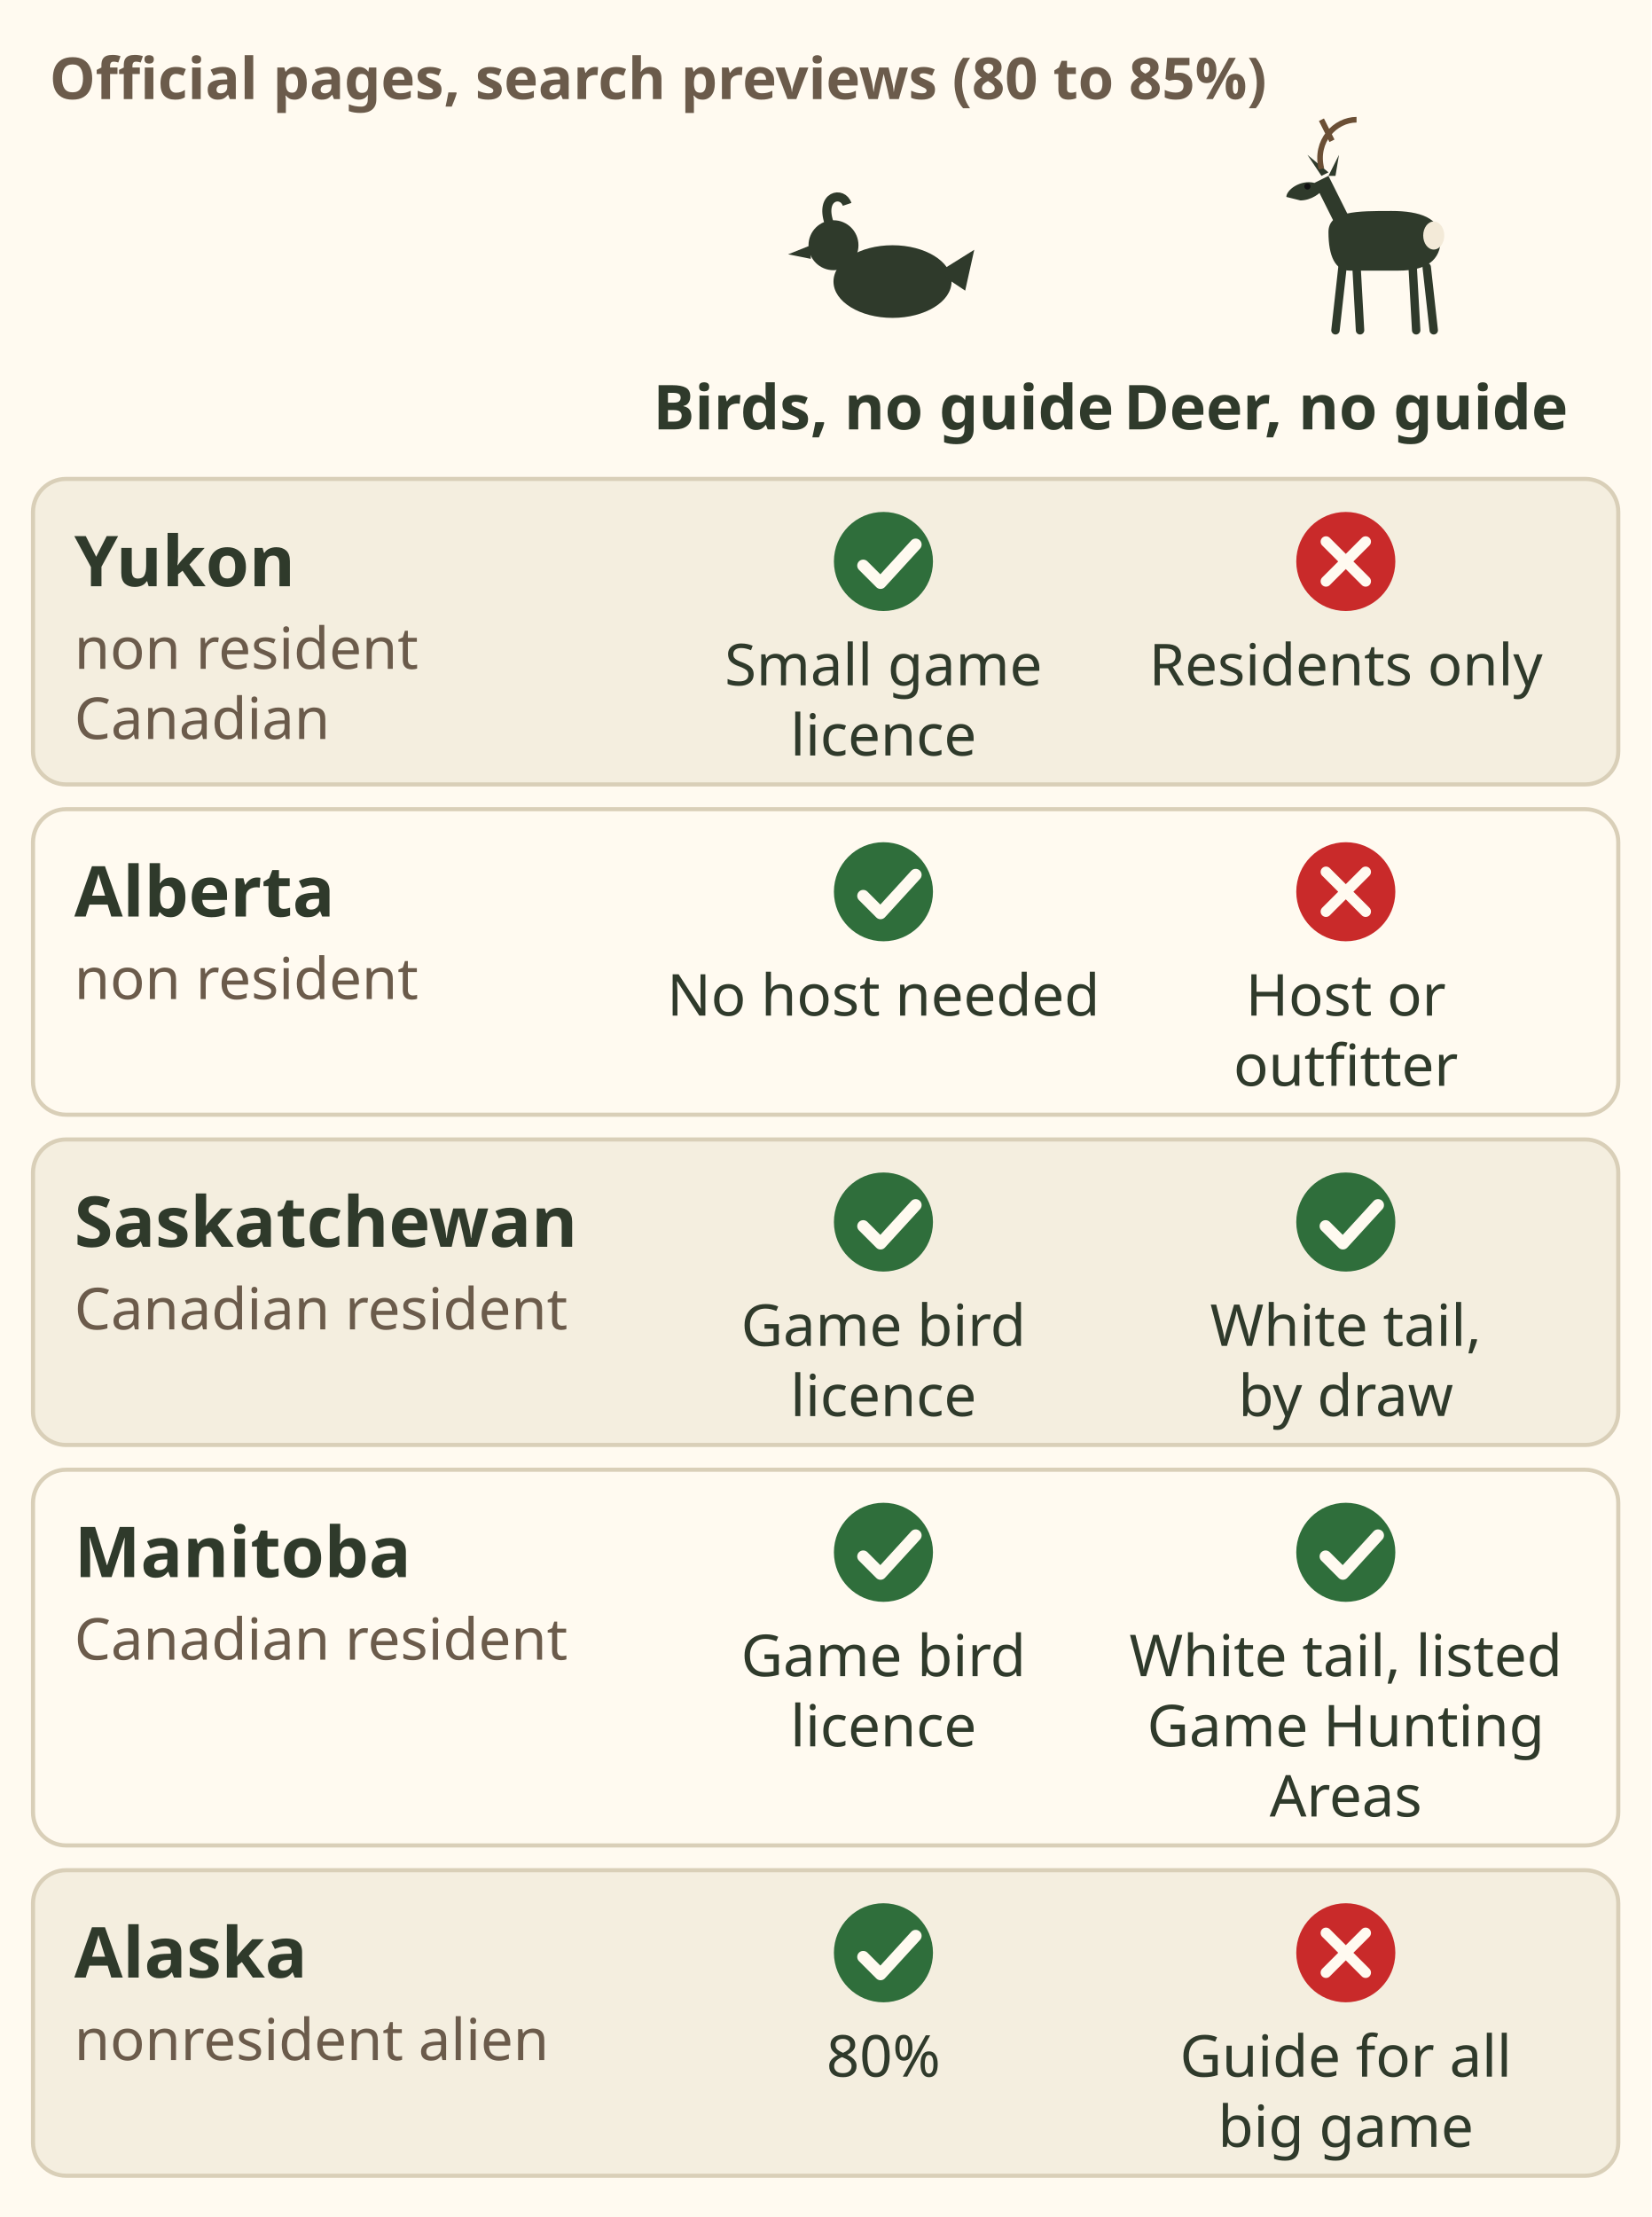
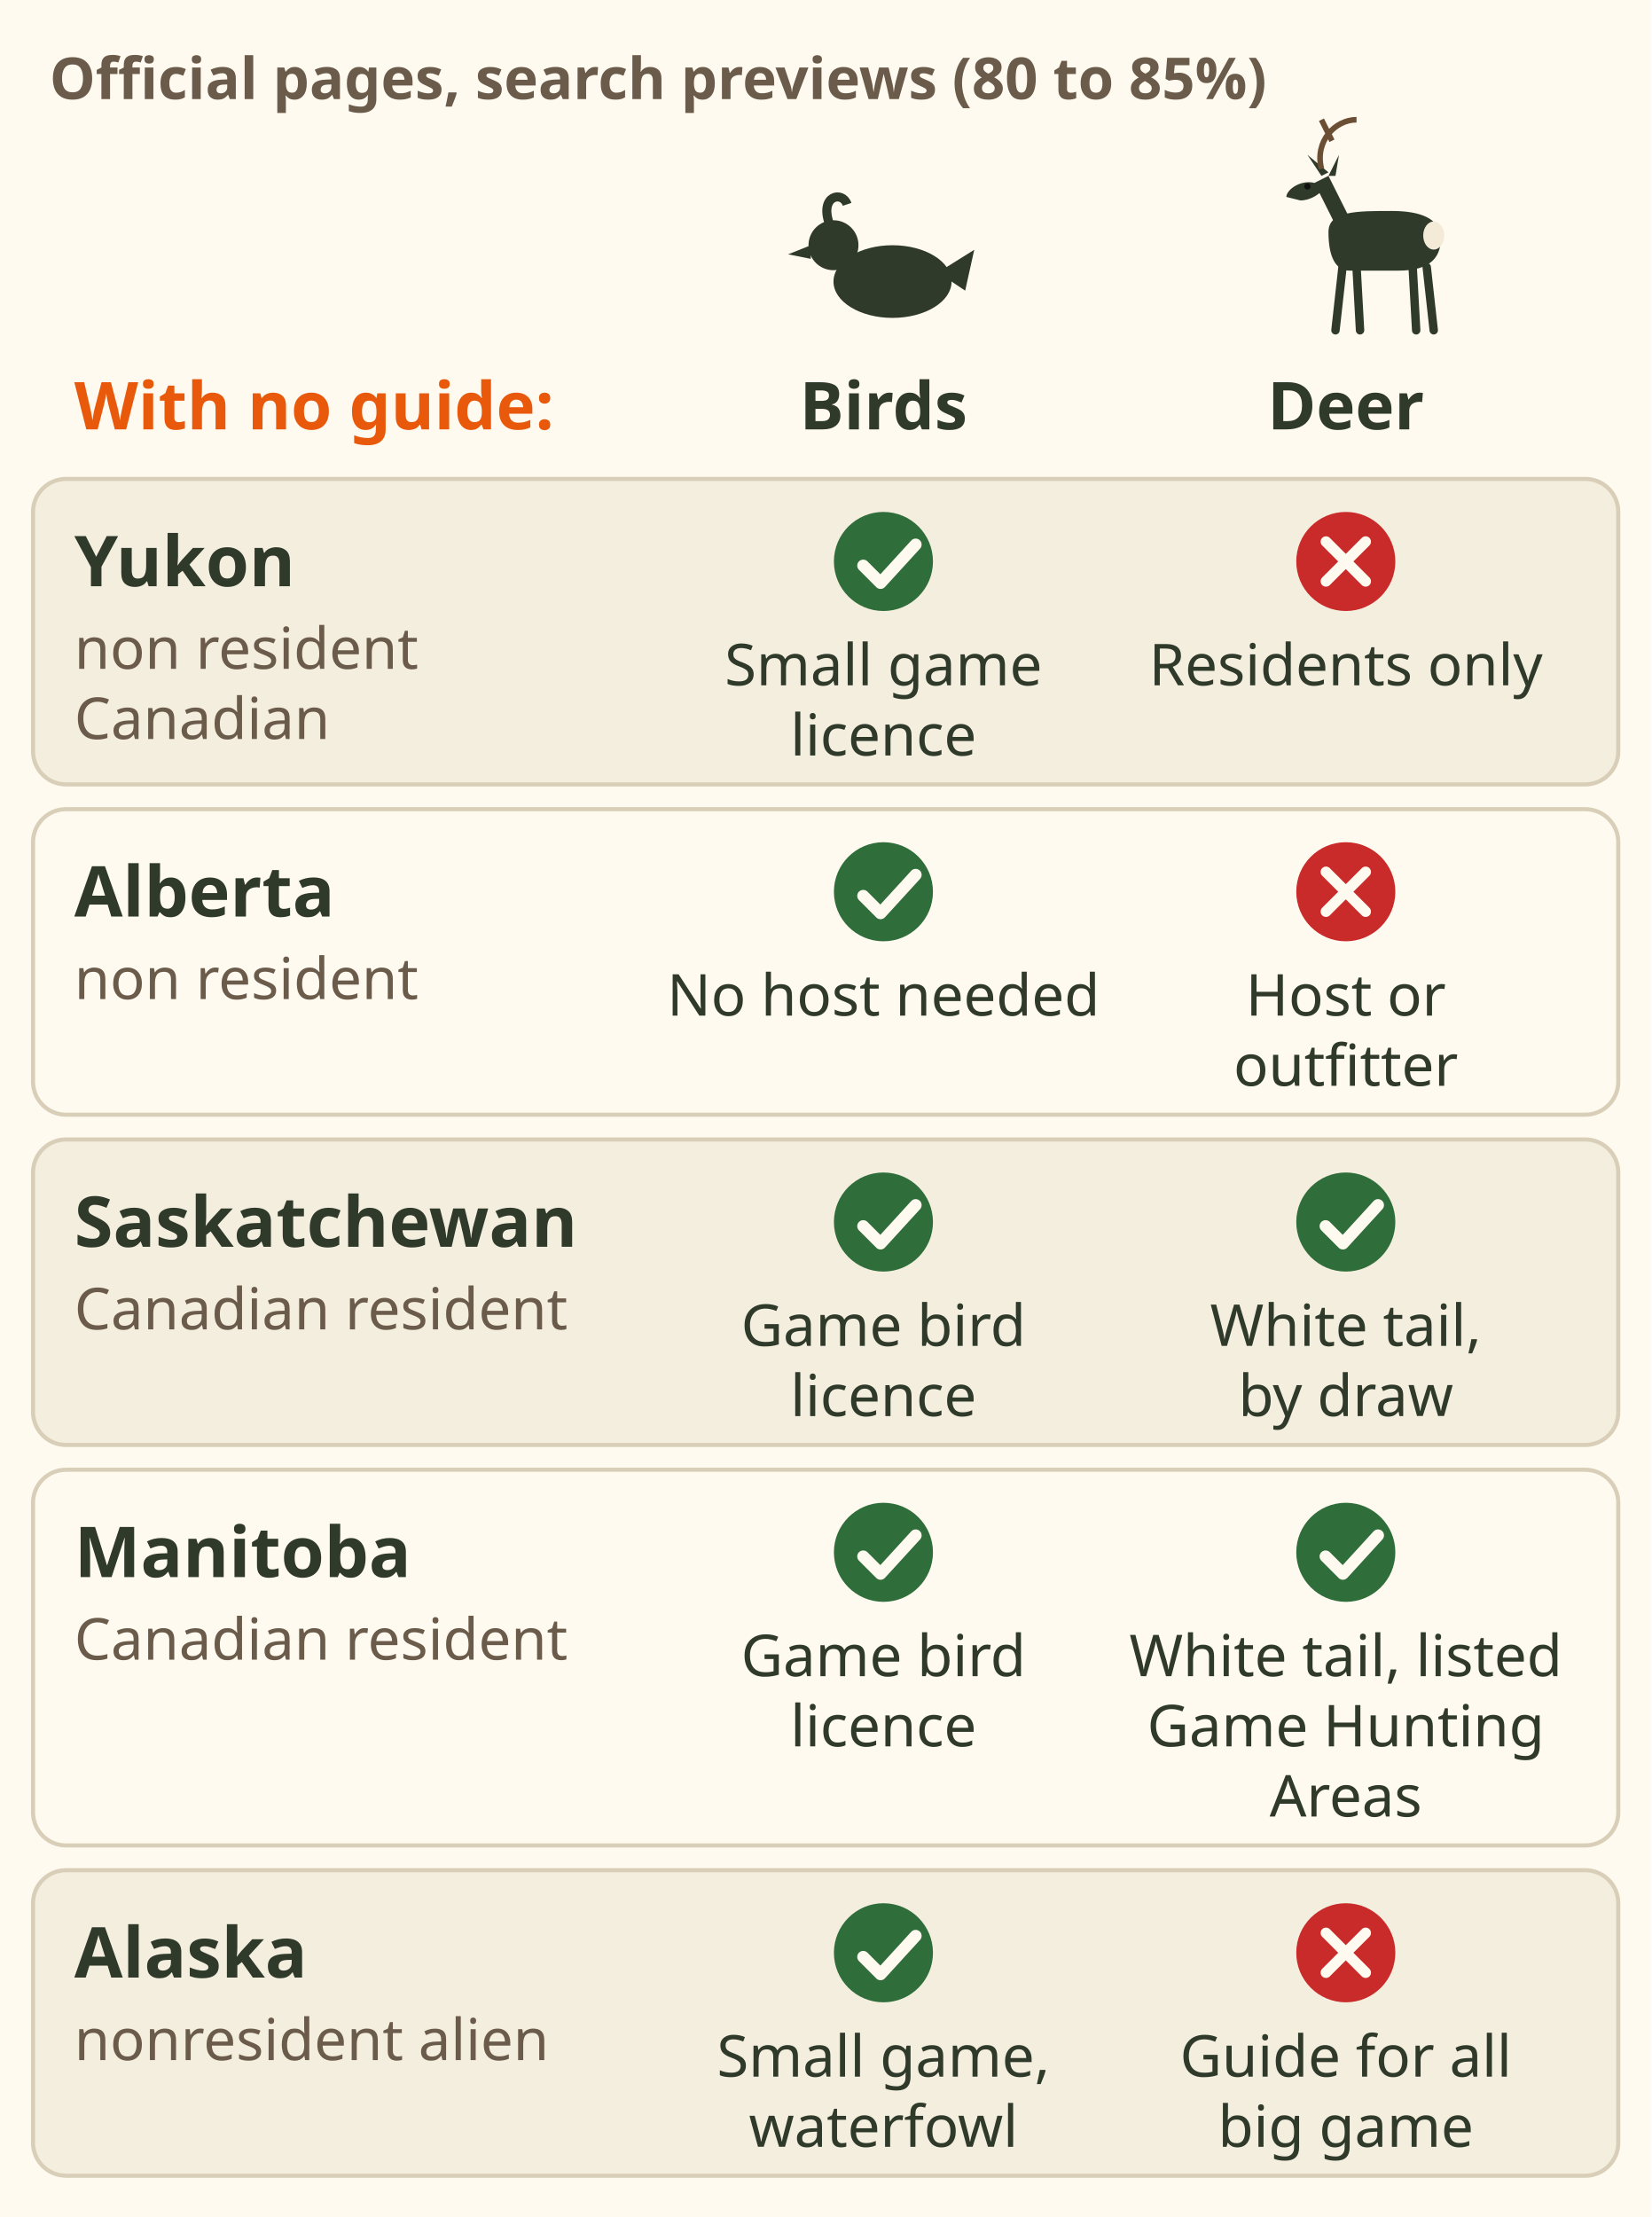
<svg xmlns="http://www.w3.org/2000/svg" viewBox="0 0 400 537" font-family="sans-serif" role="img" aria-label="Grid comparing five trips for a BC resident, from official pages and search previews, 80 to 85 percent. Columns: birds with no guide, and deer with no guide. Yukon calls you a non resident Canadian: birds and small game with no guide on a small game licence; deer are Yukon residents only. Alberta calls you a non resident: birds need no host; deer need a hunter host or outfitter. Saskatchewan calls you a Canadian resident: birds on a game bird licence; white tailed deer with no guide through a draw. Manitoba calls you a Canadian resident: birds on a game bird licence; white tailed deer with no guide in listed Game Hunting Areas. Alaska calls you a nonresident alien: small game and waterfowl with no guide, 80 percent; a guide for every big game animal.">
  <rect width="400" height="537" fill="#fffaf0" />
  <text x="12" y="24" font-size="14" font-weight="bold" fill="#6b5b4b">Official pages, search previews (80 to 85%)</text>
-   <g transform="translate(214 66) scale(1.1)" fill="#2f3a2b">
-     <ellipse cx="2" cy="2" rx="13" ry="8" />
-     <circle cx="-11" cy="-6" r="5.5" />
-     <path d="M-16 -6 L-21 -4 L-16 -3z" />
-     <path d="M12 0 L20 -5 L18 4z" />
-     <path d="M-12 -11 C-14 -17 -9 -18 -8 -15" stroke="#2f3a2b" stroke-width="2" fill="none" />
+   <g data-tip="How to read this|Green tick: you may hunt it with no guide. Red cross: you need a guide or host, or you may not hunt it at all.">
+     <g transform="translate(214 66) scale(1.1)" fill="#2f3a2b">
+       <ellipse cx="2" cy="2" rx="13" ry="8" />
+       <circle cx="-11" cy="-6" r="5.5" />
+       <path d="M-16 -6 L-21 -4 L-16 -3z" />
+       <path d="M12 0 L20 -5 L18 4z" />
+       <path d="M-12 -11 C-14 -17 -9 -18 -8 -15" stroke="#2f3a2b" stroke-width="2" fill="none" />
+     </g>
+     <g transform="translate(332 80) scale(0.85 0.85)">
+       <path d="M-8 -18 L-10 0 M-4 -18 L-3 0 M12 -18 L13 0 M16 -18 L18 0" stroke="#2f3a2b" stroke-width="2.4" stroke-linecap="round" />
+       <path d="M-12 -28 C-12 -34 -4 -34 6 -34 C14 -34 20 -32 20 -26 C20 -20 16 -17 8 -17 L-6 -17 C-10 -17 -12 -21 -12 -28z" fill="#2f3a2b" />
+       <path d="M-10 -30 L-16 -42 L-12 -44 L-6 -32z" fill="#2f3a2b" />
+       <path d="M-16 -42 C-20 -43 -24 -40 -24 -38 L-20 -37 C-17 -37 -14 -39 -13 -41z" fill="#2f3a2b" />
+       <path d="M-14 -44 L-18 -50 L-12 -45z M-12 -44 L-9 -50 L-10 -44z" fill="#2f3a2b" />
+       <ellipse cx="18" cy="-27" rx="3" ry="4" fill="#f3ead8" />
+       <circle cx="-18" cy="-41" r=".9" fill="#111" />
+       <path d="M-14 -46 C-16 -54 -10 -60 -4 -60 M-11 -54 L-14 -60" stroke="#6b4f35" stroke-width="1.6" fill="none" />
+     </g>
+     <text x="18" y="104" font-size="16" font-weight="bold" fill="#e8590c">With no guide:</text>
+     <text x="214" y="104" font-size="16" font-weight="bold" fill="#2f3a2b" text-anchor="middle">Birds</text>
+     <text x="326" y="104" font-size="16" font-weight="bold" fill="#2f3a2b" text-anchor="middle">Deer</text>
  </g>
-   <g transform="translate(332 80) scale(0.85 0.85)">
-     <path d="M-8 -18 L-10 0 M-4 -18 L-3 0 M12 -18 L13 0 M16 -18 L18 0" stroke="#2f3a2b" stroke-width="2.4" stroke-linecap="round" />
-     <path d="M-12 -28 C-12 -34 -4 -34 6 -34 C14 -34 20 -32 20 -26 C20 -20 16 -17 8 -17 L-6 -17 C-10 -17 -12 -21 -12 -28z" fill="#2f3a2b" />
-     <path d="M-10 -30 L-16 -42 L-12 -44 L-6 -32z" fill="#2f3a2b" />
-     <path d="M-16 -42 C-20 -43 -24 -40 -24 -38 L-20 -37 C-17 -37 -14 -39 -13 -41z" fill="#2f3a2b" />
-     <path d="M-14 -44 L-18 -50 L-12 -45z M-12 -44 L-9 -50 L-10 -44z" fill="#2f3a2b" />
-     <ellipse cx="18" cy="-27" rx="3" ry="4" fill="#f3ead8" />
-     <circle cx="-18" cy="-41" r=".9" fill="#111" />
-     <path d="M-14 -46 C-16 -54 -10 -60 -4 -60 M-11 -54 L-14 -60" stroke="#6b4f35" stroke-width="1.6" fill="none" />
+   <g data-tip="Yukon: non resident Canadian|Small game and game birds: no guide on a non resident small game licence. Deer and elk are for Yukon residents only, even with a guide.">
+     <rect x="8" y="116" width="384" height="74" rx="8" fill="#f4eedf" stroke="#d9cfb8" stroke-width="1" />
+     <text x="18" y="142" font-size="17" font-weight="bold" fill="#2f3a2b">Yukon</text>
+     <text x="18" y="162" font-size="14" fill="#6b5b4b">non resident</text>
+     <text x="18" y="179" font-size="14" fill="#6b5b4b">Canadian</text>
+     <circle cx="214" cy="136" r="12" fill="#2f6e3b" />
+     <path d="M209.1 137.0 l4.2 4.2 l8.5 -9.3" fill="none" stroke="#fffaf0" stroke-width="2.9" stroke-linecap="round" stroke-linejoin="round" />
+     <text x="214" y="166" font-size="14" fill="#2f3a2b" text-anchor="middle">Small game</text>
+     <text x="214" y="183" font-size="14" fill="#2f3a2b" text-anchor="middle">licence</text>
+     <circle cx="326" cy="136" r="12" fill="#c92a2a" />
+     <path d="M321.2 131.2 l9.6 9.6 M330.8 131.2 l-9.6 9.6" stroke="#fffaf0" stroke-width="2.6" stroke-linecap="round" />
+     <text x="326" y="166" font-size="14" fill="#2f3a2b" text-anchor="middle">Residents only</text>
  </g>
-   <text x="214" y="104" font-size="15" font-weight="bold" fill="#2f3a2b" text-anchor="middle">Birds, no guide</text>
-   <text x="326" y="104" font-size="15" font-weight="bold" fill="#2f3a2b" text-anchor="middle">Deer, no guide</text>
-   <rect x="8" y="116" width="384" height="74" rx="8" fill="#f4eedf" stroke="#d9cfb8" stroke-width="1" />
-   <text x="18" y="142" font-size="17" font-weight="bold" fill="#2f3a2b">Yukon</text>
-   <text x="18" y="162" font-size="14" fill="#6b5b4b">non resident</text>
-   <text x="18" y="179" font-size="14" fill="#6b5b4b">Canadian</text>
-   <circle cx="214" cy="136" r="12" fill="#2f6e3b" />
-   <path d="M209.1 137.0 l4.2 4.2 l8.5 -9.3" fill="none" stroke="#fffaf0" stroke-width="2.9" stroke-linecap="round" stroke-linejoin="round" />
-   <text x="214" y="166" font-size="14" fill="#2f3a2b" text-anchor="middle">Small game</text>
-   <text x="214" y="183" font-size="14" fill="#2f3a2b" text-anchor="middle">licence</text>
-   <circle cx="326" cy="136" r="12" fill="#c92a2a" />
-   <path d="M321.2 131.2 l9.6 9.6 M330.8 131.2 l-9.6 9.6" stroke="#fffaf0" stroke-width="2.6" stroke-linecap="round" />
-   <text x="326" y="166" font-size="14" fill="#2f3a2b" text-anchor="middle">Residents only</text>
-   <rect x="8" y="196" width="384" height="74" rx="8" fill="#fffaf0" stroke="#d9cfb8" stroke-width="1" />
-   <text x="18" y="222" font-size="17" font-weight="bold" fill="#2f3a2b">Alberta</text>
-   <text x="18" y="242" font-size="14" fill="#6b5b4b">non resident</text>
-   <circle cx="214" cy="216" r="12" fill="#2f6e3b" />
-   <path d="M209.1 217.0 l4.2 4.2 l8.5 -9.3" fill="none" stroke="#fffaf0" stroke-width="2.9" stroke-linecap="round" stroke-linejoin="round" />
-   <text x="214" y="246" font-size="14" fill="#2f3a2b" text-anchor="middle">No host needed</text>
-   <circle cx="326" cy="216" r="12" fill="#c92a2a" />
-   <path d="M321.2 211.2 l9.6 9.6 M330.8 211.2 l-9.6 9.6" stroke="#fffaf0" stroke-width="2.6" stroke-linecap="round" />
-   <text x="326" y="246" font-size="14" fill="#2f3a2b" text-anchor="middle">Host or</text>
-   <text x="326" y="263" font-size="14" fill="#2f3a2b" text-anchor="middle">outfitter</text>
-   <rect x="8" y="276" width="384" height="74" rx="8" fill="#f4eedf" stroke="#d9cfb8" stroke-width="1" />
-   <text x="18" y="302" font-size="17" font-weight="bold" fill="#2f3a2b">Saskatchewan</text>
-   <text x="18" y="322" font-size="14" fill="#6b5b4b">Canadian resident</text>
-   <circle cx="214" cy="296" r="12" fill="#2f6e3b" />
-   <path d="M209.1 297.0 l4.2 4.2 l8.5 -9.3" fill="none" stroke="#fffaf0" stroke-width="2.9" stroke-linecap="round" stroke-linejoin="round" />
-   <text x="214" y="326" font-size="14" fill="#2f3a2b" text-anchor="middle">Game bird</text>
-   <text x="214" y="343" font-size="14" fill="#2f3a2b" text-anchor="middle">licence</text>
-   <circle cx="326" cy="296" r="12" fill="#2f6e3b" />
-   <path d="M321.1 297.0 l4.2 4.2 l8.5 -9.3" fill="none" stroke="#fffaf0" stroke-width="2.9" stroke-linecap="round" stroke-linejoin="round" />
-   <text x="326" y="326" font-size="14" fill="#2f3a2b" text-anchor="middle">White tail,</text>
-   <text x="326" y="343" font-size="14" fill="#2f3a2b" text-anchor="middle">by draw</text>
-   <rect x="8" y="356" width="384" height="91" rx="8" fill="#fffaf0" stroke="#d9cfb8" stroke-width="1" />
-   <text x="18" y="382" font-size="17" font-weight="bold" fill="#2f3a2b">Manitoba</text>
-   <text x="18" y="402" font-size="14" fill="#6b5b4b">Canadian resident</text>
-   <circle cx="214" cy="376" r="12" fill="#2f6e3b" />
-   <path d="M209.1 377.0 l4.2 4.2 l8.5 -9.3" fill="none" stroke="#fffaf0" stroke-width="2.9" stroke-linecap="round" stroke-linejoin="round" />
-   <text x="214" y="406" font-size="14" fill="#2f3a2b" text-anchor="middle">Game bird</text>
-   <text x="214" y="423" font-size="14" fill="#2f3a2b" text-anchor="middle">licence</text>
-   <circle cx="326" cy="376" r="12" fill="#2f6e3b" />
-   <path d="M321.1 377.0 l4.2 4.2 l8.5 -9.3" fill="none" stroke="#fffaf0" stroke-width="2.9" stroke-linecap="round" stroke-linejoin="round" />
-   <text x="326" y="406" font-size="14" fill="#2f3a2b" text-anchor="middle">White tail, listed</text>
-   <text x="326" y="423" font-size="14" fill="#2f3a2b" text-anchor="middle">Game Hunting</text>
-   <text x="326" y="440" font-size="14" fill="#2f3a2b" text-anchor="middle">Areas</text>
-   <rect x="8" y="453" width="384" height="74" rx="8" fill="#f4eedf" stroke="#d9cfb8" stroke-width="1" />
-   <text x="18" y="479" font-size="17" font-weight="bold" fill="#2f3a2b">Alaska</text>
-   <text x="18" y="499" font-size="14" fill="#6b5b4b">nonresident alien</text>
-   <circle cx="214" cy="473" r="12" fill="#2f6e3b" />
-   <path d="M209.1 474.0 l4.2 4.2 l8.5 -9.3" fill="none" stroke="#fffaf0" stroke-width="2.9" stroke-linecap="round" stroke-linejoin="round" />
-   <text x="214" y="503" font-size="14" fill="#2f3a2b" text-anchor="middle">80%</text>
-   <circle cx="326" cy="473" r="12" fill="#c92a2a" />
-   <path d="M321.2 468.2 l9.6 9.6 M330.8 468.2 l-9.6 9.6" stroke="#fffaf0" stroke-width="2.6" stroke-linecap="round" />
-   <text x="326" y="503" font-size="14" fill="#2f3a2b" text-anchor="middle">Guide for all</text>
-   <text x="326" y="520" font-size="14" fill="#2f3a2b" text-anchor="middle">big game</text>
+   <g data-tip="Alberta: non resident|Upland birds and waterfowl: no host, no outfitter. Big game, wolf and coyote need a hunter host or an outfitter guide.">
+     <rect x="8" y="196" width="384" height="74" rx="8" fill="#fffaf0" stroke="#d9cfb8" stroke-width="1" />
+     <text x="18" y="222" font-size="17" font-weight="bold" fill="#2f3a2b">Alberta</text>
+     <text x="18" y="242" font-size="14" fill="#6b5b4b">non resident</text>
+     <circle cx="214" cy="216" r="12" fill="#2f6e3b" />
+     <path d="M209.1 217.0 l4.2 4.2 l8.5 -9.3" fill="none" stroke="#fffaf0" stroke-width="2.9" stroke-linecap="round" stroke-linejoin="round" />
+     <text x="214" y="246" font-size="14" fill="#2f3a2b" text-anchor="middle">No host needed</text>
+     <circle cx="326" cy="216" r="12" fill="#c92a2a" />
+     <path d="M321.2 211.2 l9.6 9.6 M330.8 211.2 l-9.6 9.6" stroke="#fffaf0" stroke-width="2.6" stroke-linecap="round" />
+     <text x="326" y="246" font-size="14" fill="#2f3a2b" text-anchor="middle">Host or</text>
+     <text x="326" y="263" font-size="14" fill="#2f3a2b" text-anchor="middle">outfitter</text>
+   </g>
+   <g data-tip="Saskatchewan: Canadian resident|No guide needed for white tailed deer, black bear or game birds. Mule deer, elk and moose: assume no, VERIFY.">
+     <rect x="8" y="276" width="384" height="74" rx="8" fill="#f4eedf" stroke="#d9cfb8" stroke-width="1" />
+     <text x="18" y="302" font-size="17" font-weight="bold" fill="#2f3a2b">Saskatchewan</text>
+     <text x="18" y="322" font-size="14" fill="#6b5b4b">Canadian resident</text>
+     <circle cx="214" cy="296" r="12" fill="#2f6e3b" />
+     <path d="M209.1 297.0 l4.2 4.2 l8.5 -9.3" fill="none" stroke="#fffaf0" stroke-width="2.9" stroke-linecap="round" stroke-linejoin="round" />
+     <text x="214" y="326" font-size="14" fill="#2f3a2b" text-anchor="middle">Game bird</text>
+     <text x="214" y="343" font-size="14" fill="#2f3a2b" text-anchor="middle">licence</text>
+     <circle cx="326" cy="296" r="12" fill="#2f6e3b" />
+     <path d="M321.1 297.0 l4.2 4.2 l8.5 -9.3" fill="none" stroke="#fffaf0" stroke-width="2.9" stroke-linecap="round" stroke-linejoin="round" />
+     <text x="326" y="326" font-size="14" fill="#2f3a2b" text-anchor="middle">White tail,</text>
+     <text x="326" y="343" font-size="14" fill="#2f3a2b" text-anchor="middle">by draw</text>
+   </g>
+   <g data-tip="Manitoba: Canadian resident|White tailed deer and game birds: no guide. Bear and moose without an outfitter: VERIFY.">
+     <rect x="8" y="356" width="384" height="91" rx="8" fill="#fffaf0" stroke="#d9cfb8" stroke-width="1" />
+     <text x="18" y="382" font-size="17" font-weight="bold" fill="#2f3a2b">Manitoba</text>
+     <text x="18" y="402" font-size="14" fill="#6b5b4b">Canadian resident</text>
+     <circle cx="214" cy="376" r="12" fill="#2f6e3b" />
+     <path d="M209.1 377.0 l4.2 4.2 l8.5 -9.3" fill="none" stroke="#fffaf0" stroke-width="2.9" stroke-linecap="round" stroke-linejoin="round" />
+     <text x="214" y="406" font-size="14" fill="#2f3a2b" text-anchor="middle">Game bird</text>
+     <text x="214" y="423" font-size="14" fill="#2f3a2b" text-anchor="middle">licence</text>
+     <circle cx="326" cy="376" r="12" fill="#2f6e3b" />
+     <path d="M321.1 377.0 l4.2 4.2 l8.5 -9.3" fill="none" stroke="#fffaf0" stroke-width="2.9" stroke-linecap="round" stroke-linejoin="round" />
+     <text x="326" y="406" font-size="14" fill="#2f3a2b" text-anchor="middle">White tail, listed</text>
+     <text x="326" y="423" font-size="14" fill="#2f3a2b" text-anchor="middle">Game Hunting</text>
+     <text x="326" y="440" font-size="14" fill="#2f3a2b" text-anchor="middle">Areas</text>
+   </g>
+   <g data-tip="Alaska: nonresident alien|Small game and waterfowl: no guide. Every big game animal needs an Alaska licensed guide within 91 m (100 yd) of you.">
+     <rect x="8" y="453" width="384" height="74" rx="8" fill="#f4eedf" stroke="#d9cfb8" stroke-width="1" />
+     <text x="18" y="479" font-size="17" font-weight="bold" fill="#2f3a2b">Alaska</text>
+     <text x="18" y="499" font-size="14" fill="#6b5b4b">nonresident alien</text>
+     <circle cx="214" cy="473" r="12" fill="#2f6e3b" />
+     <path d="M209.1 474.0 l4.2 4.2 l8.5 -9.3" fill="none" stroke="#fffaf0" stroke-width="2.9" stroke-linecap="round" stroke-linejoin="round" />
+     <text x="214" y="503" font-size="14" fill="#2f3a2b" text-anchor="middle">Small game,</text>
+     <text x="214" y="520" font-size="14" fill="#2f3a2b" text-anchor="middle">waterfowl</text>
+     <circle cx="326" cy="473" r="12" fill="#c92a2a" />
+     <path d="M321.2 468.2 l9.6 9.6 M330.8 468.2 l-9.6 9.6" stroke="#fffaf0" stroke-width="2.6" stroke-linecap="round" />
+     <text x="326" y="503" font-size="14" fill="#2f3a2b" text-anchor="middle">Guide for all</text>
+     <text x="326" y="520" font-size="14" fill="#2f3a2b" text-anchor="middle">big game</text>
+   </g>
</svg>
